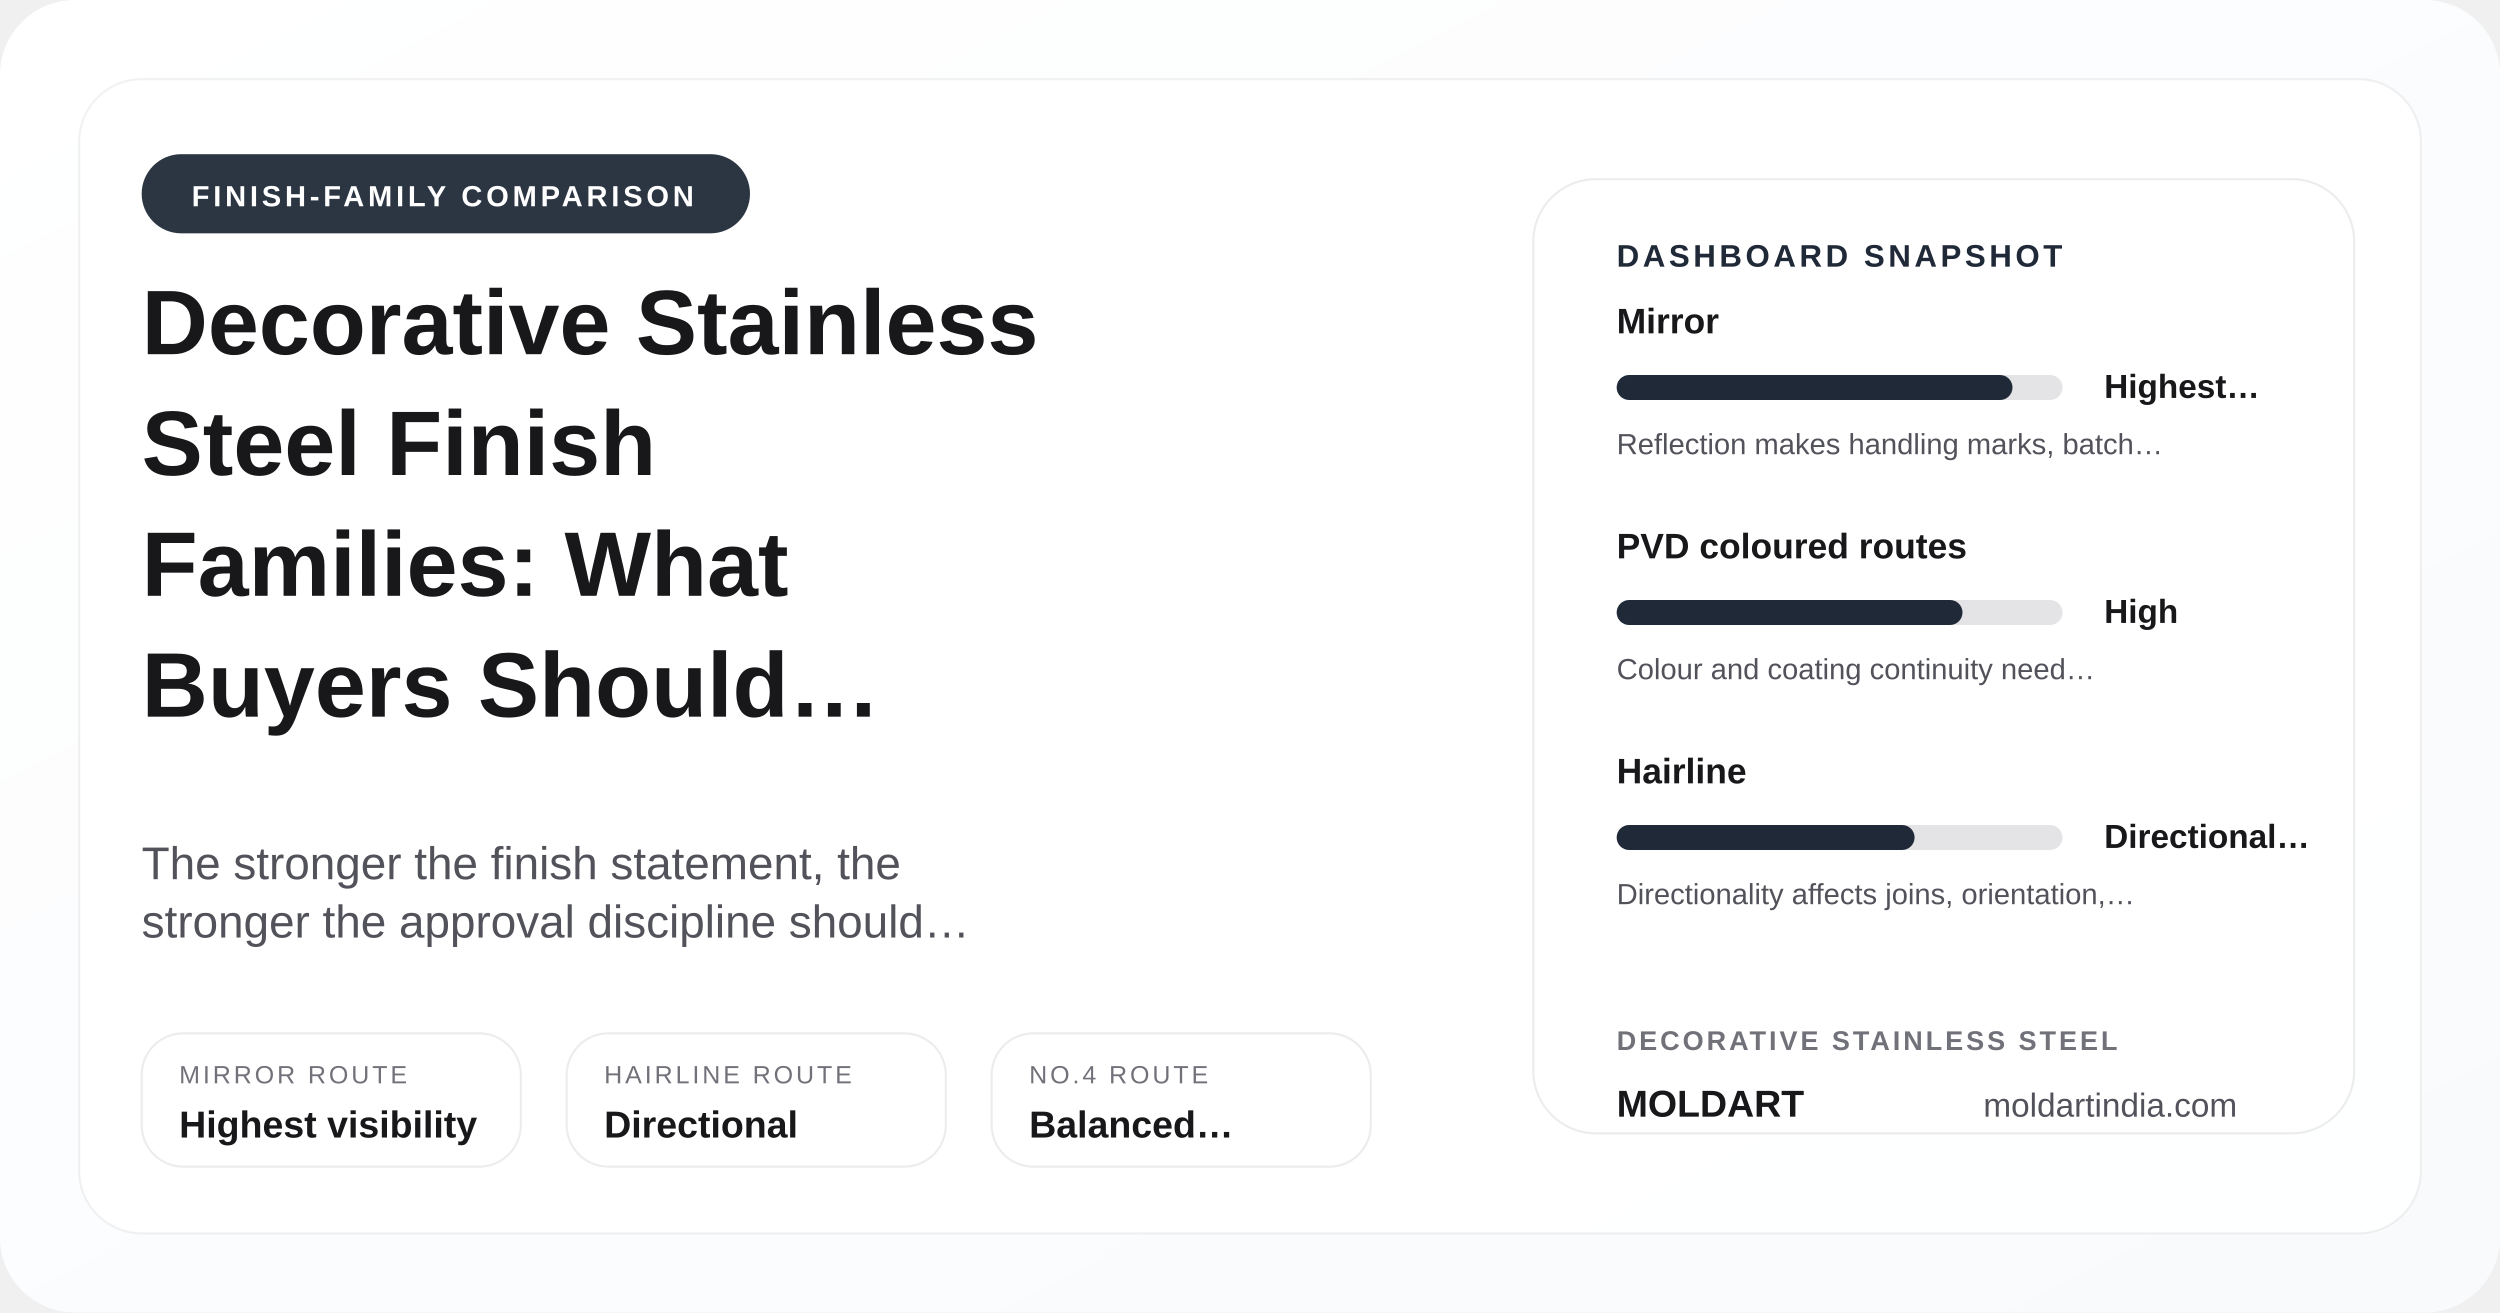
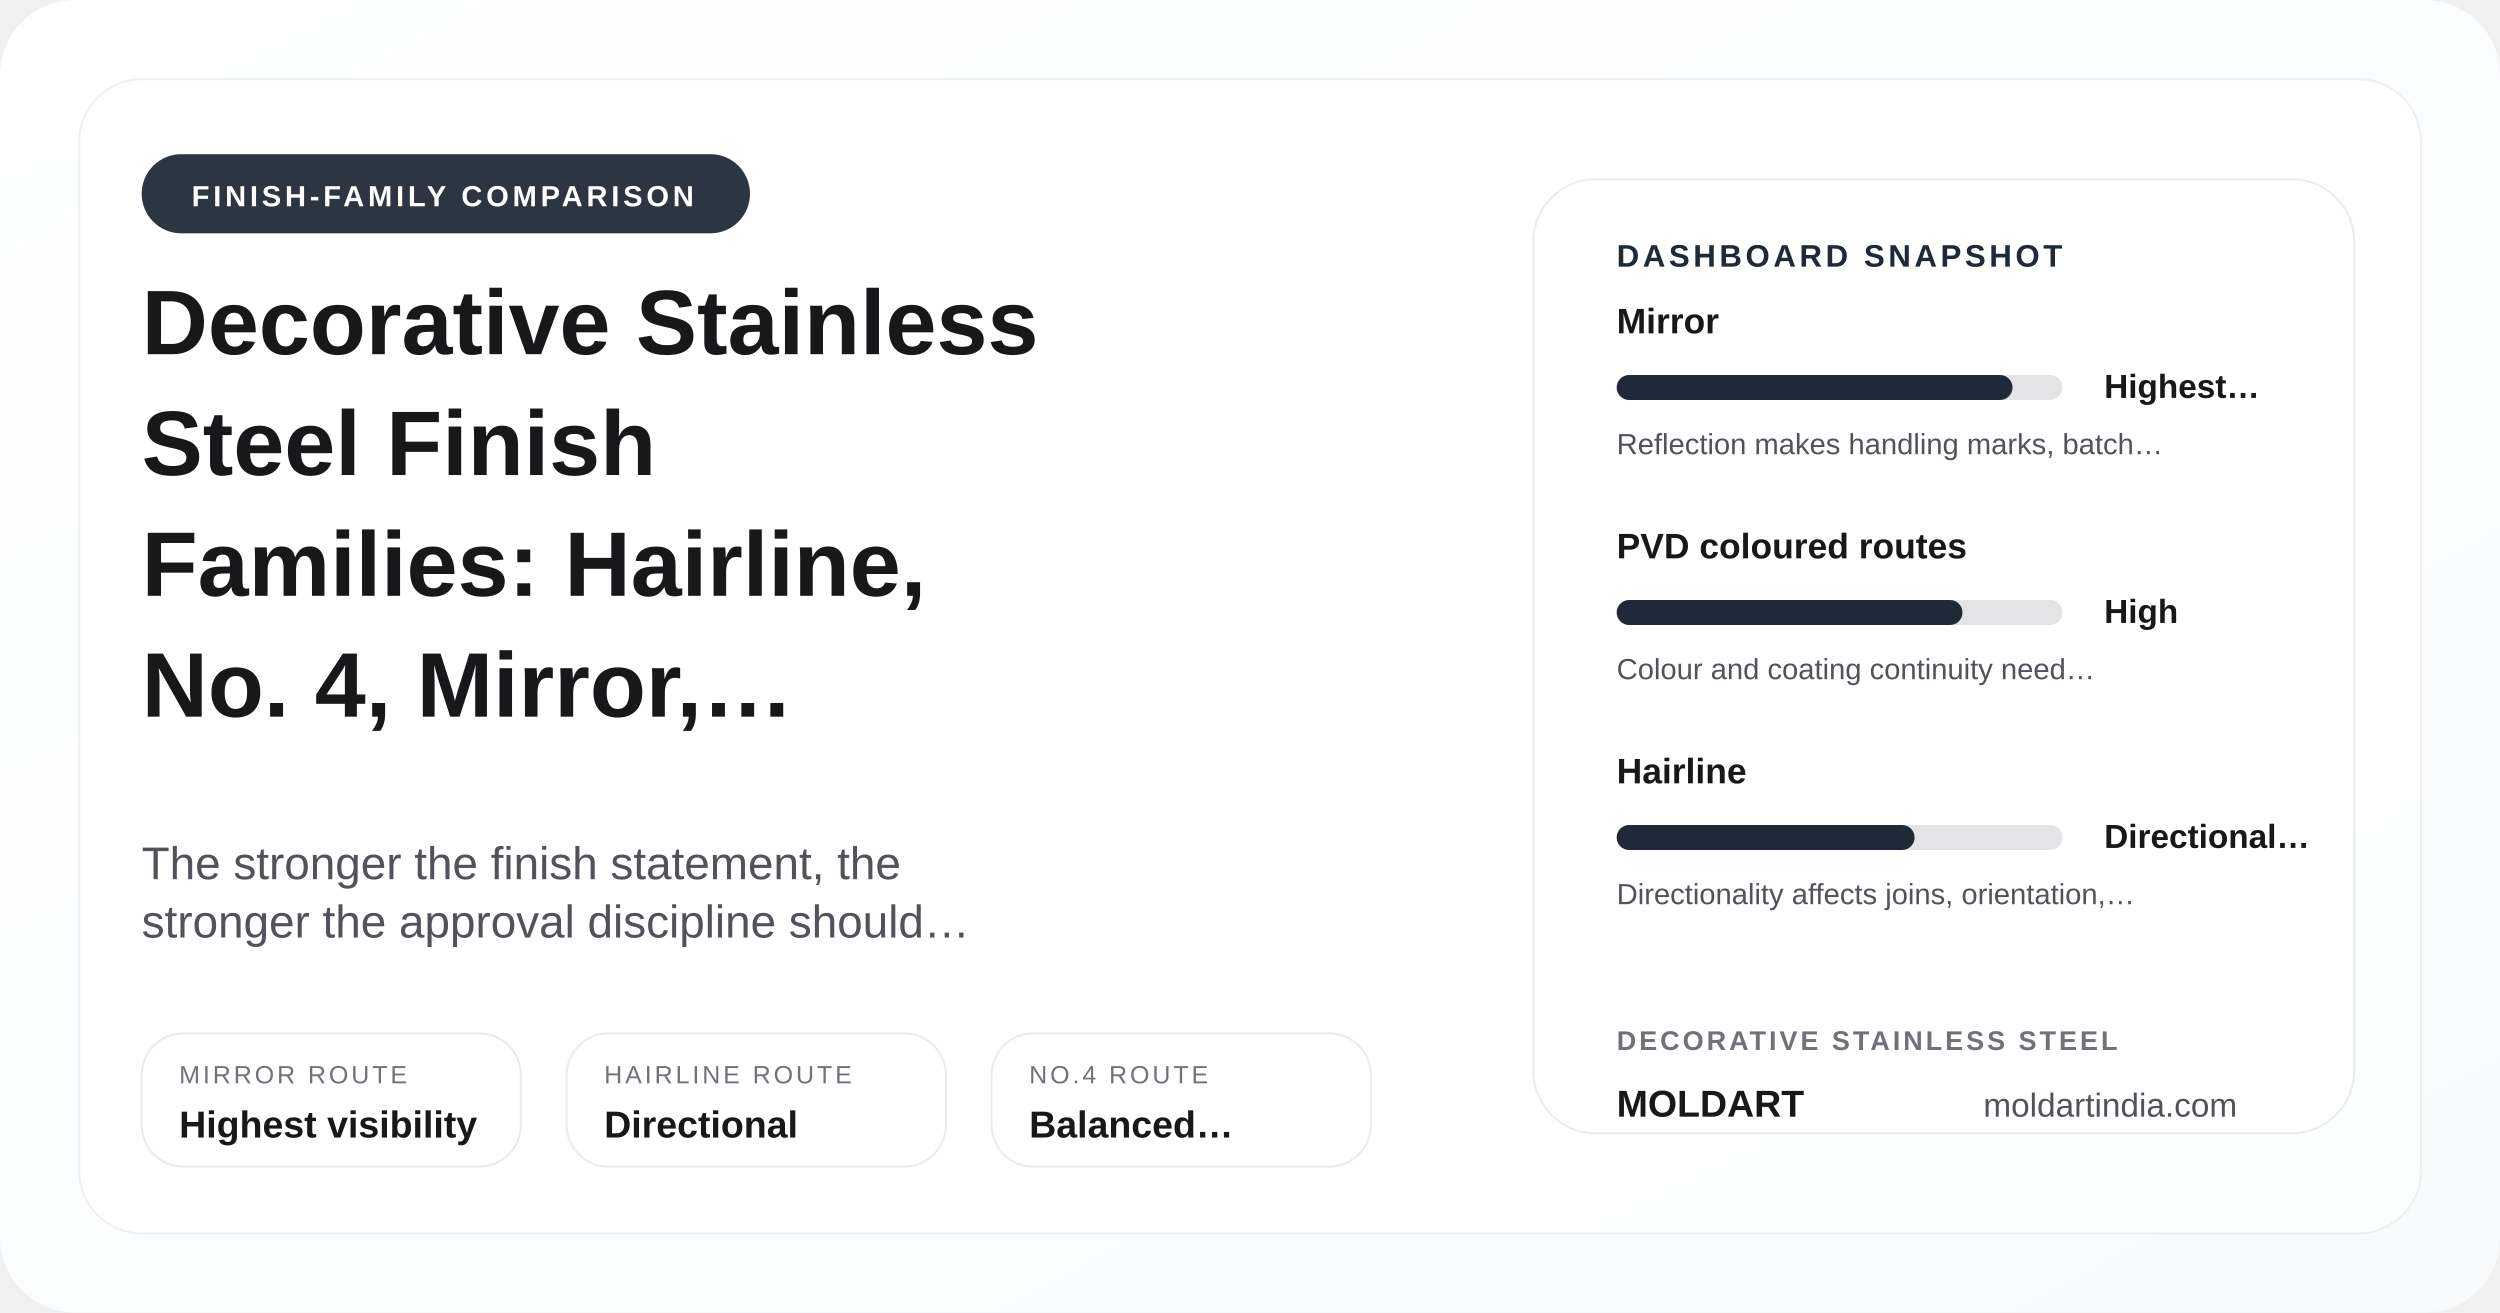
- <svg xmlns="http://www.w3.org/2000/svg" width="1200" height="630" viewBox="0 0 1200 630" role="img" aria-label="Decorative Stainless Steel Finish Families: What Buyers Should Compare">
+ <svg xmlns="http://www.w3.org/2000/svg" width="1200" height="630" viewBox="0 0 1200 630" role="img" aria-label="Decorative Stainless Steel Finish Families: Hairline, No. 4, Mirror, Etched and PVD">
  <defs>
    <linearGradient id="posterGrad-decorative-stainless-steel-finish-family-guide" x1="0%" y1="0%" x2="100%" y2="100%">
      <stop offset="0%" stop-color="#ffffff" />
      <stop offset="100%" stop-color="#f8fafc" />
    </linearGradient>
  </defs>
  <rect width="1200" height="630" rx="36" fill="url(#posterGrad-decorative-stainless-steel-finish-family-guide)" />
  <rect x="38" y="38" width="1124" height="554" rx="30" fill="rgba(255,255,255,0.9)" stroke="rgba(24,24,27,0.06)" />
  <circle cx="1072" cy="110" r="18" fill="#cbd5e1" />
  <circle cx="1036" cy="110" r="8" fill="#1f2937" />
  <rect x="68" y="74" width="292" height="38" rx="19" fill="#1f2937" opacity="0.94" />
  <text x="92" y="99" font-family="Arial, sans-serif" font-size="14" font-weight="700" fill="#ffffff" letter-spacing="1.8">FINISH-FAMILY COMPARISON</text>
  <text x="68" y="170" font-family="Arial, sans-serif" font-size="44" font-weight="700" fill="#18181b">Decorative Stainless</text>
  <text x="68" y="228" font-family="Arial, sans-serif" font-size="44" font-weight="700" fill="#18181b">Steel Finish</text>
-   <text x="68" y="286" font-family="Arial, sans-serif" font-size="44" font-weight="700" fill="#18181b">Families: What</text>
-   <text x="68" y="344" font-family="Arial, sans-serif" font-size="44" font-weight="700" fill="#18181b">Buyers Should…</text>
+   <text x="68" y="286" font-family="Arial, sans-serif" font-size="44" font-weight="700" fill="#18181b">Families: Hairline,</text>
+   <text x="68" y="344" font-family="Arial, sans-serif" font-size="44" font-weight="700" fill="#18181b">No. 4, Mirror,…</text>
  <text x="68" y="422" font-family="Arial, sans-serif" font-size="22" fill="#52525b">The stronger the finish statement, the</text>
  <text x="68" y="450" font-family="Arial, sans-serif" font-size="22" fill="#52525b">stronger the approval discipline should…</text>
  <rect x="68" y="496" width="182" height="64" rx="20" fill="rgba(255,255,255,0.94)" stroke="rgba(24,24,27,0.08)" />
  <text x="86" y="520" font-family="Arial, sans-serif" font-size="12" fill="#71717a" letter-spacing="1.4">MIRROR ROUTE</text>
  <text x="86" y="546" font-family="Arial, sans-serif" font-size="18" font-weight="700" fill="#18181b">Highest visibility</text>
  <rect x="272" y="496" width="182" height="64" rx="20" fill="rgba(255,255,255,0.94)" stroke="rgba(24,24,27,0.08)" />
  <text x="290" y="520" font-family="Arial, sans-serif" font-size="12" fill="#71717a" letter-spacing="1.4">HAIRLINE ROUTE</text>
  <text x="290" y="546" font-family="Arial, sans-serif" font-size="18" font-weight="700" fill="#18181b">Directional</text>
  <rect x="476" y="496" width="182" height="64" rx="20" fill="rgba(255,255,255,0.94)" stroke="rgba(24,24,27,0.08)" />
  <text x="494" y="520" font-family="Arial, sans-serif" font-size="12" fill="#71717a" letter-spacing="1.4">NO.4 ROUTE</text>
  <text x="494" y="546" font-family="Arial, sans-serif" font-size="18" font-weight="700" fill="#18181b">Balanced…</text>
  <rect x="736" y="86" width="394" height="458" rx="30" fill="#ffffff" stroke="rgba(24,24,27,0.08)" />
  <text x="776" y="128" font-family="Arial, sans-serif" font-size="15" font-weight="700" fill="#1f2937" letter-spacing="1.7">DASHBOARD SNAPSHOT</text>
  <text x="776" y="160" font-family="Arial, sans-serif" font-size="17" font-weight="700" fill="#18181b">Mirror</text>
  <rect x="776" y="180" width="214" height="12" rx="6" fill="#e4e4e7" />
  <rect x="776" y="180" width="190" height="12" rx="6" fill="#1f2937" />
  <text x="1010" y="191" font-family="Arial, sans-serif" font-size="16" font-weight="700" fill="#18181b">Highest…</text>
  <text x="776" y="218" font-family="Arial, sans-serif" font-size="14" fill="#52525b">Reflection makes handling marks, batch…</text>
  <text x="776" y="268" font-family="Arial, sans-serif" font-size="17" font-weight="700" fill="#18181b">PVD coloured routes</text>
  <rect x="776" y="288" width="214" height="12" rx="6" fill="#e4e4e7" />
  <rect x="776" y="288" width="166" height="12" rx="6" fill="#1f2937" />
  <text x="1010" y="299" font-family="Arial, sans-serif" font-size="16" font-weight="700" fill="#18181b">High</text>
  <text x="776" y="326" font-family="Arial, sans-serif" font-size="14" fill="#52525b">Colour and coating continuity need…</text>
  <text x="776" y="376" font-family="Arial, sans-serif" font-size="17" font-weight="700" fill="#18181b">Hairline</text>
  <rect x="776" y="396" width="214" height="12" rx="6" fill="#e4e4e7" />
  <rect x="776" y="396" width="143" height="12" rx="6" fill="#1f2937" />
  <text x="1010" y="407" font-family="Arial, sans-serif" font-size="16" font-weight="700" fill="#18181b">Directional…</text>
  <text x="776" y="434" font-family="Arial, sans-serif" font-size="14" fill="#52525b">Directionality affects joins, orientation,…</text>
  <text x="776" y="504" font-family="Arial, sans-serif" font-size="13" font-weight="700" fill="#71717a" letter-spacing="1.4">DECORATIVE STAINLESS STEEL</text>
  <text x="776" y="536" font-family="Arial, sans-serif" font-size="18" font-weight="700" fill="#18181b">MOLDART</text>
  <text x="952" y="536" font-family="Arial, sans-serif" font-size="16" fill="#52525b">moldartindia.com</text>
</svg>
